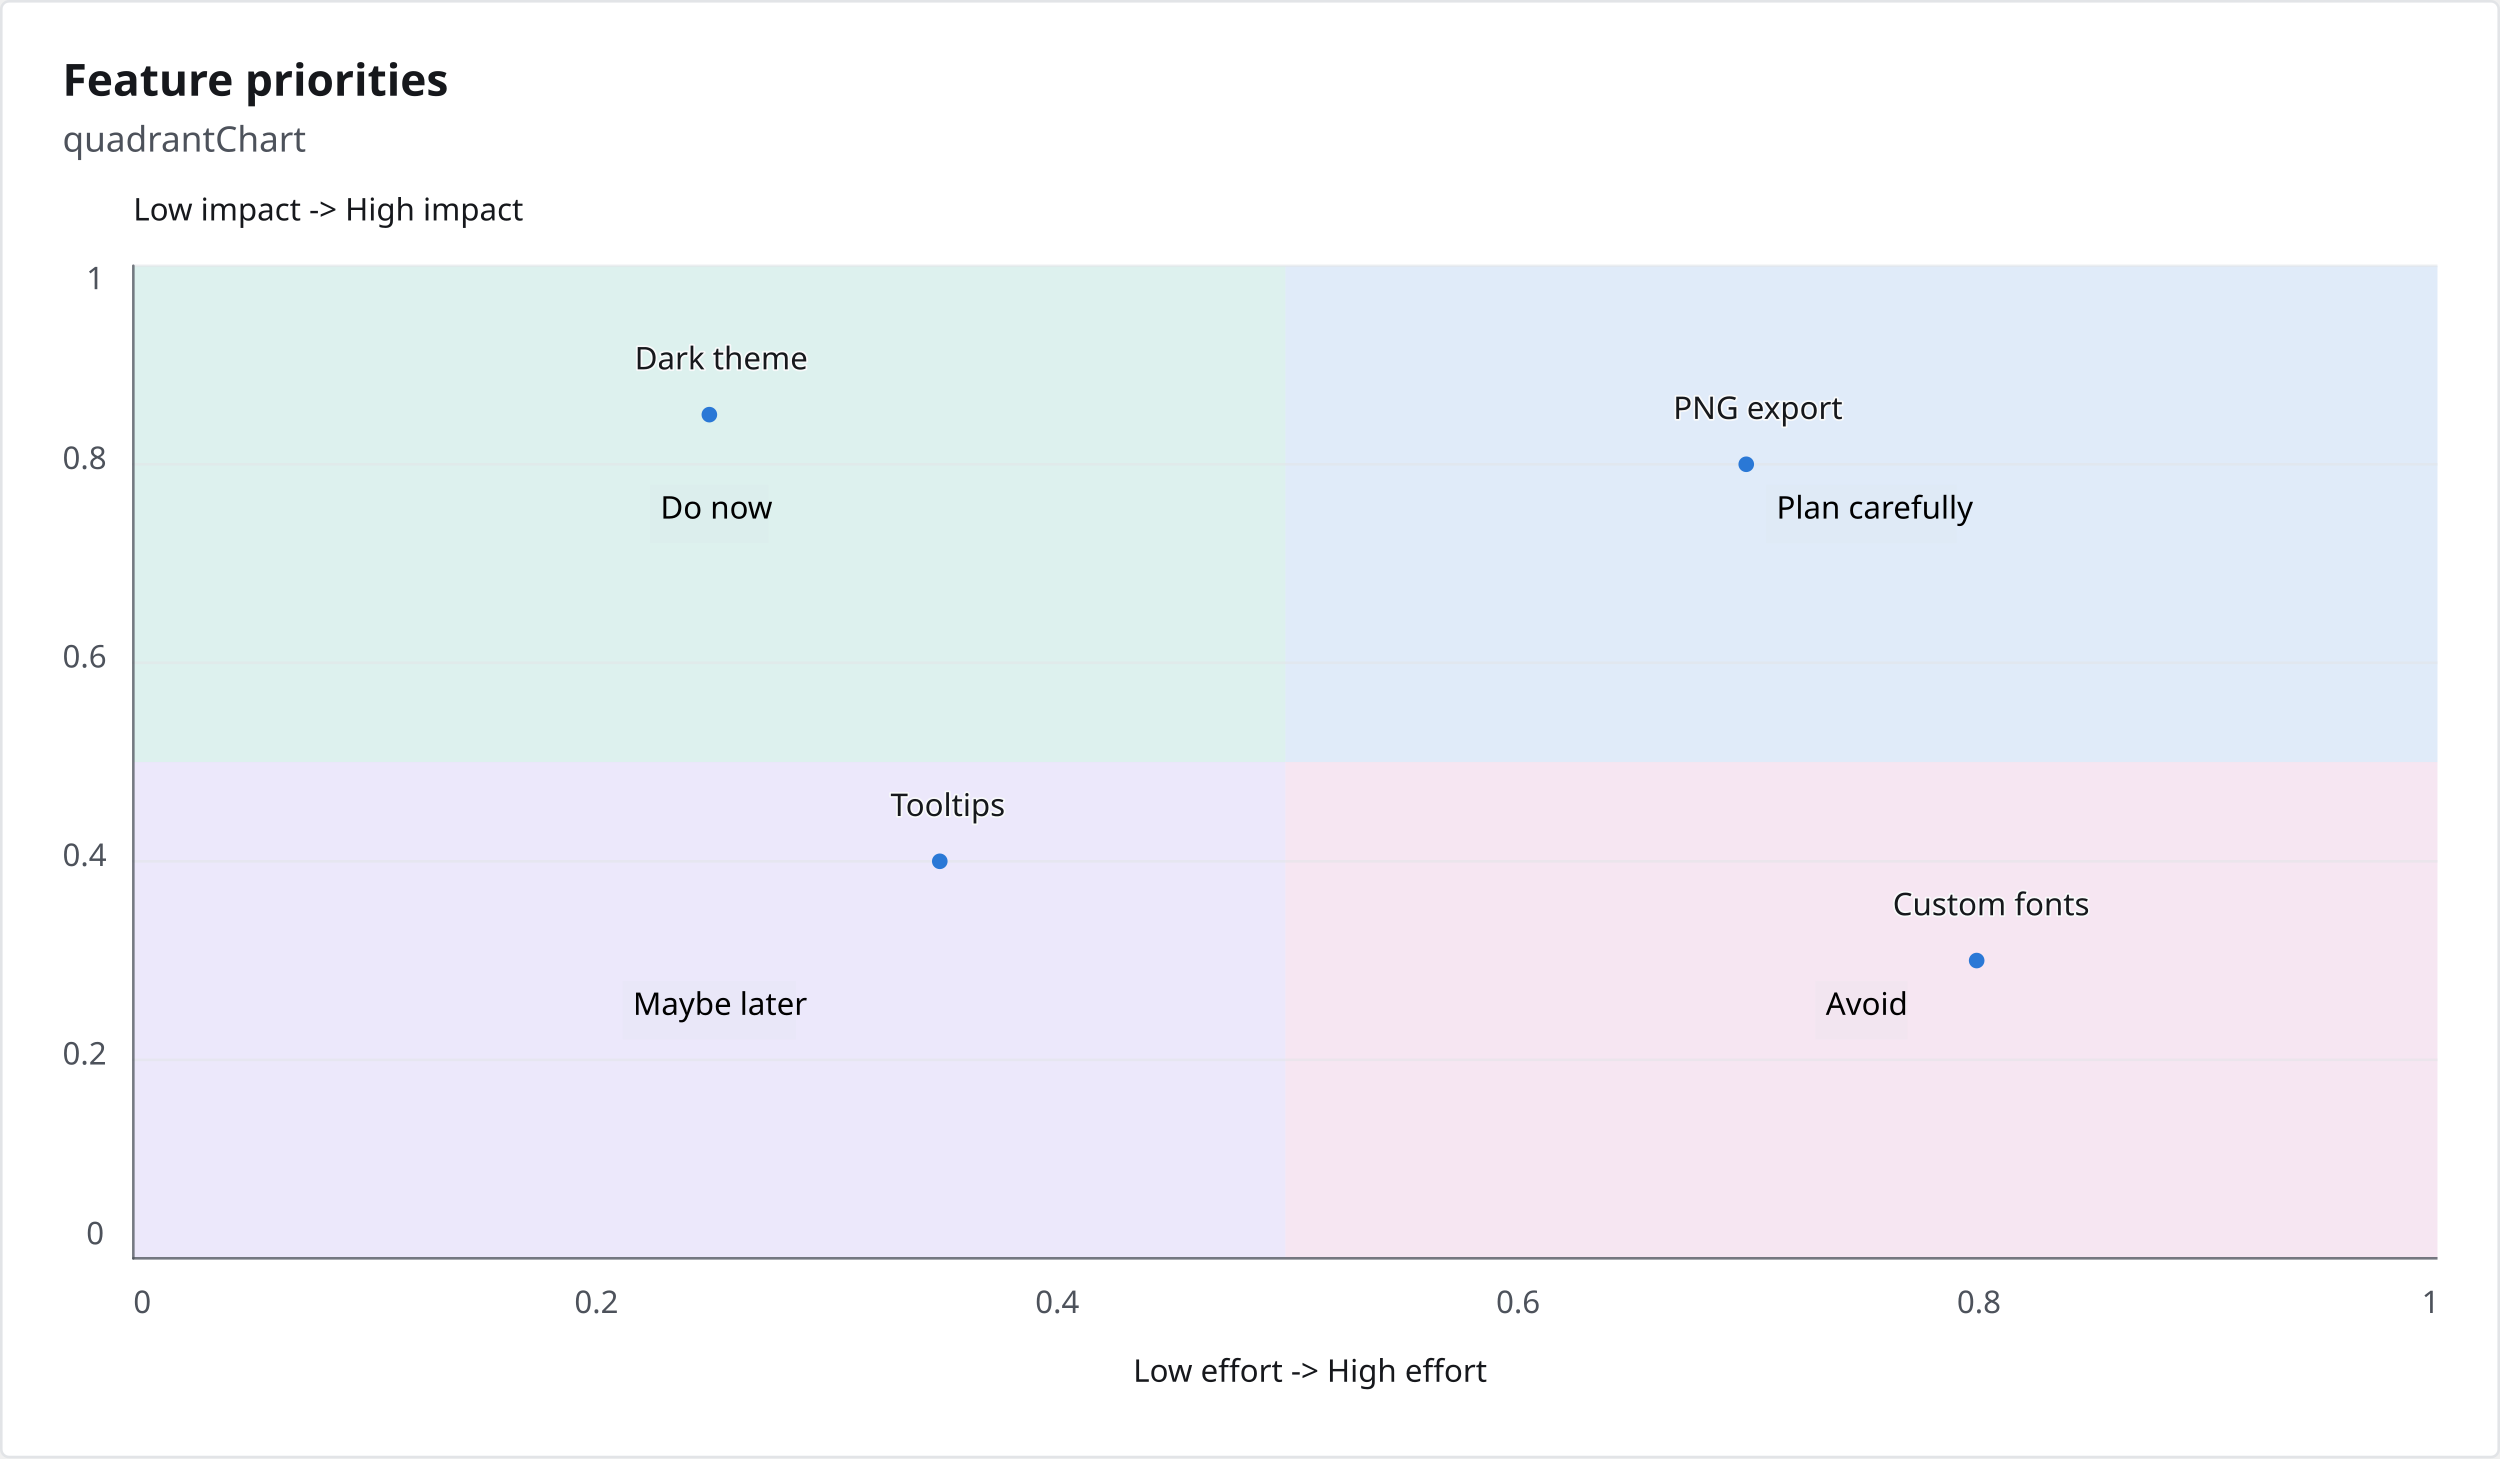
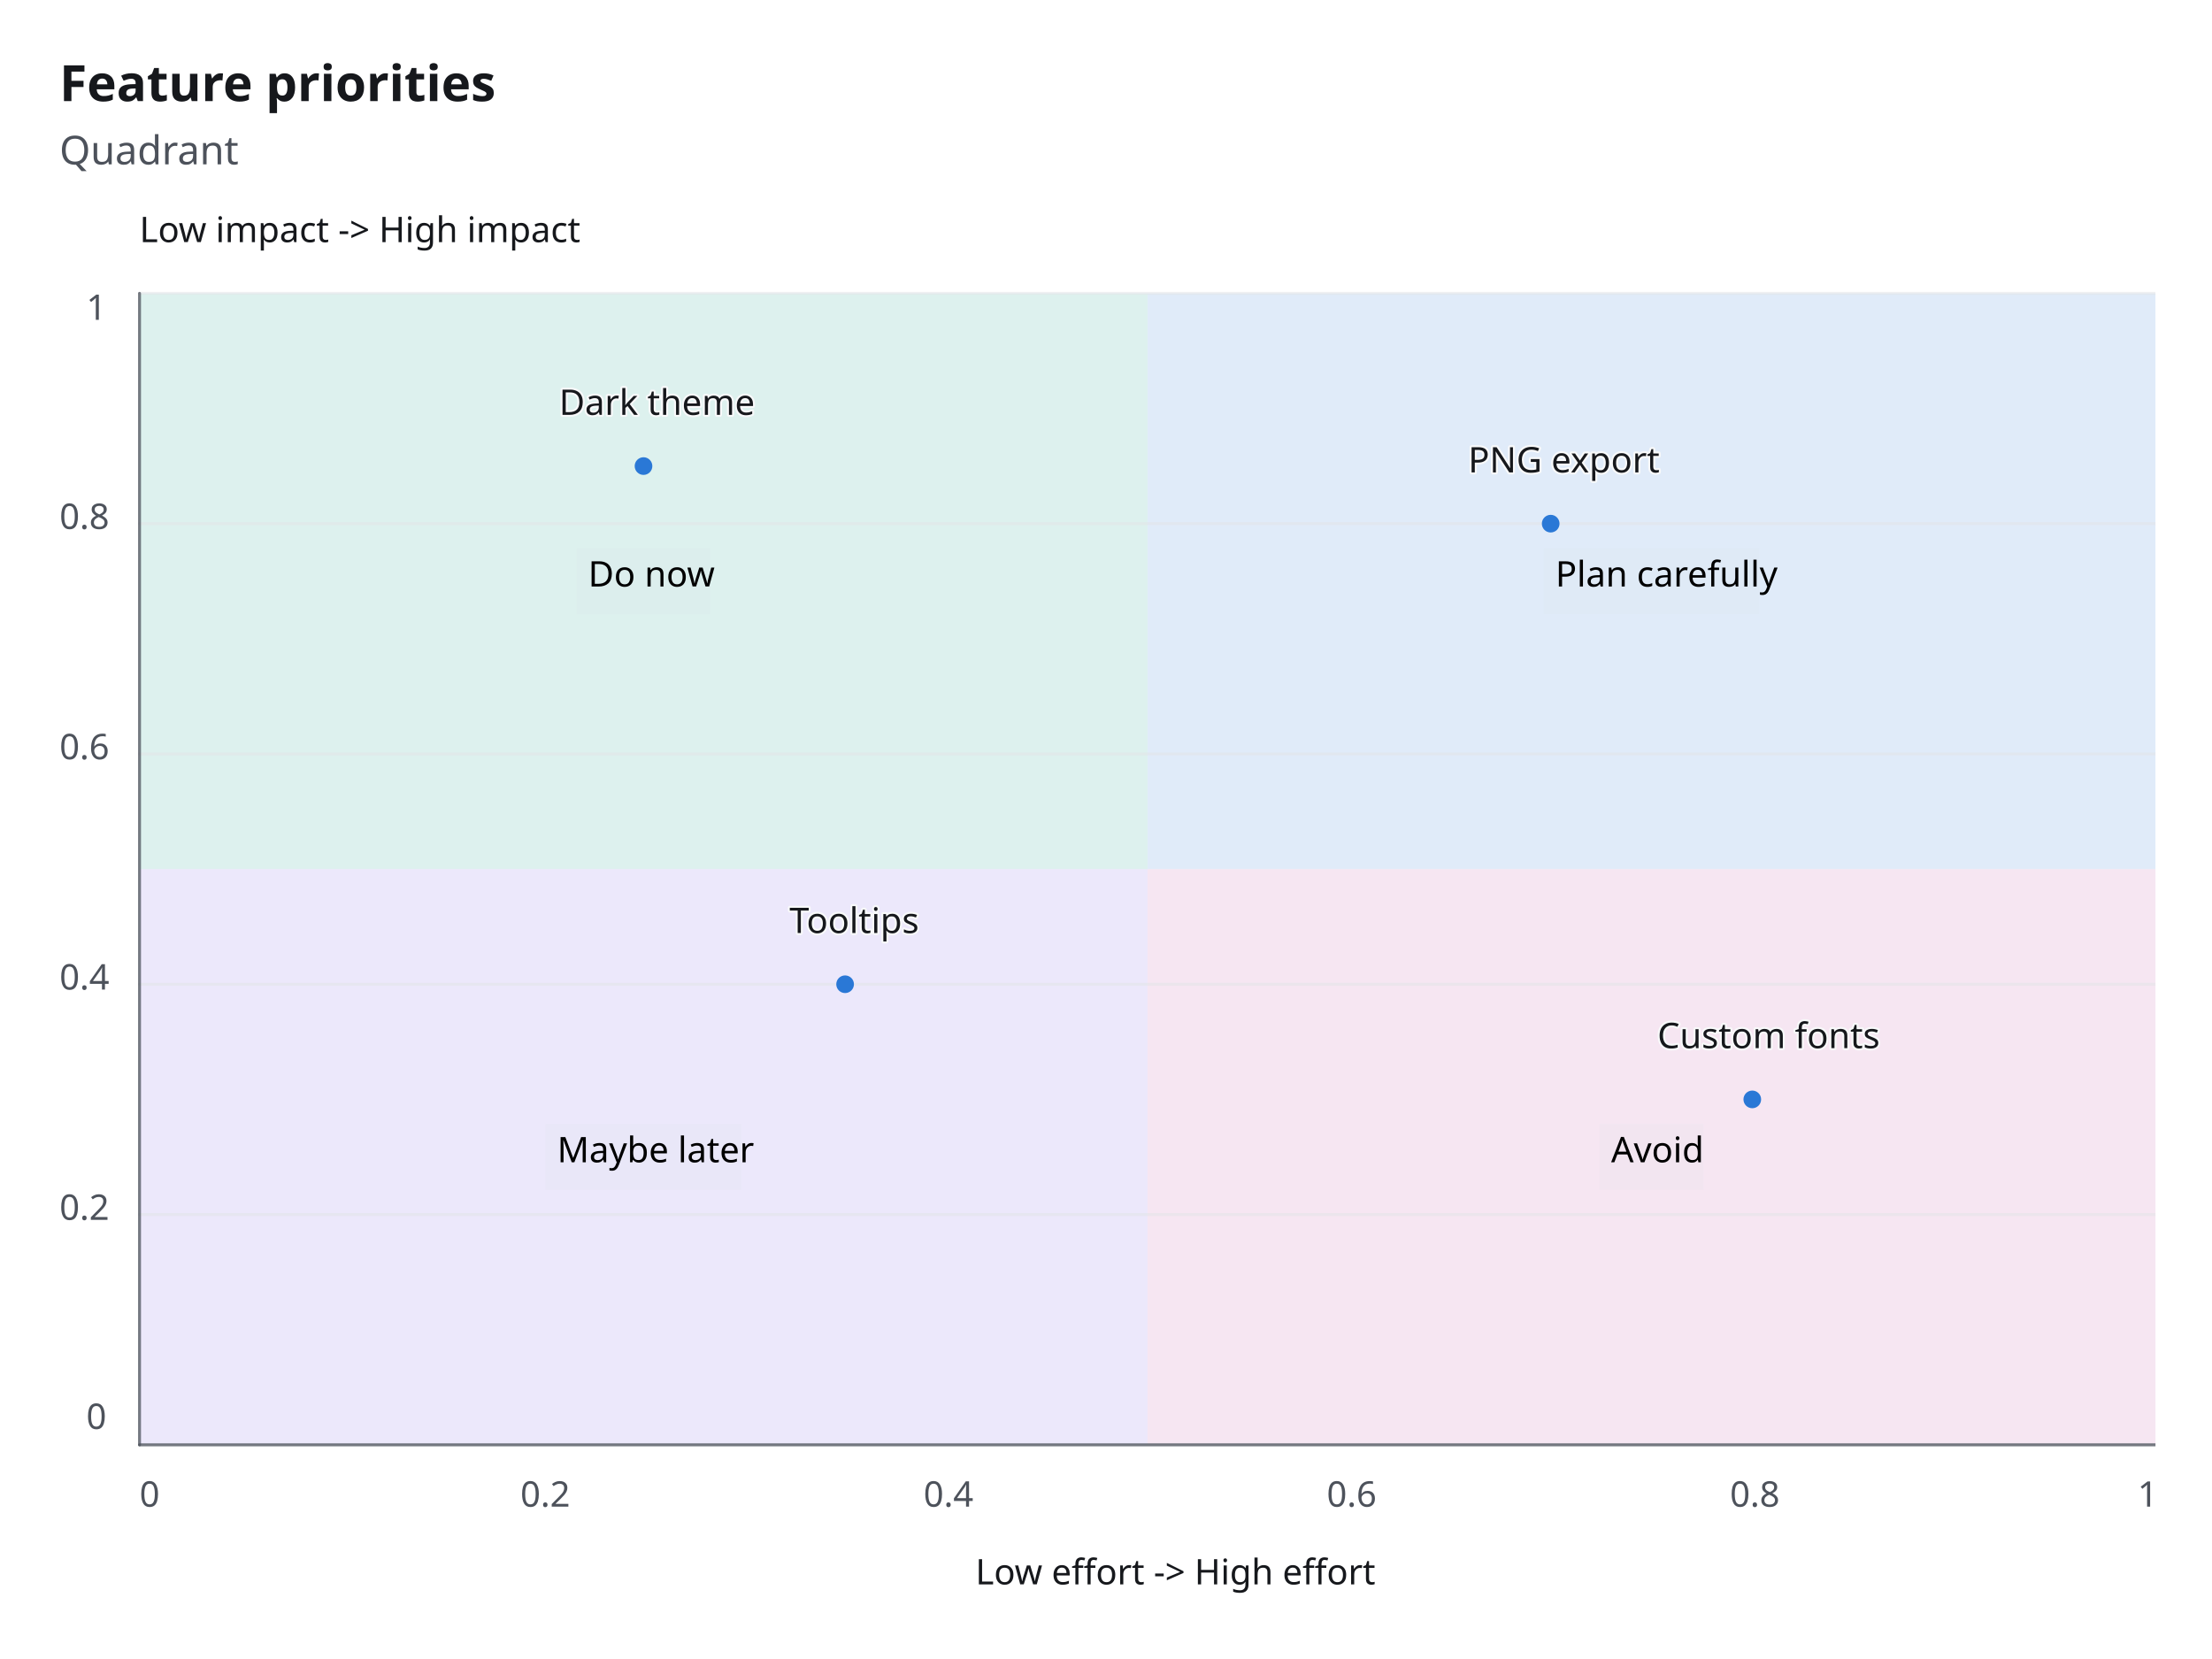
- <svg xmlns="http://www.w3.org/2000/svg" width="960" height="560" viewBox="0 0 960 560" stroke-linecap="round" stroke-linejoin="round" role="img" aria-label="Feature priorities" aria-labelledby="cfx-mm-quadrant-l-title" aria-describedby="cfx-mm-quadrant-l-description">
+ <svg xmlns="http://www.w3.org/2000/svg" width="751" height="563" viewBox="4 2.4 751 563.3" stroke-linecap="round" stroke-linejoin="round" role="img" aria-label="Feature priorities" aria-labelledby="cfx-mm-quadrant-l-title" aria-describedby="cfx-mm-quadrant-l-description">
  <defs>
    <clipPath id="cfx-mm-quadrant-l-clip-1" clipPathUnits="userSpaceOnUse">
-       <rect x="24" y="24" width="912" height="512" />
+       <rect x="24" y="24" width="712" height="522" />
    </clipPath>
    <clipPath id="cfx-mm-quadrant-l-clip-17" clipPathUnits="userSpaceOnUse">
-       <rect x="24" y="75.65" width="912" height="460.35" />
+       <rect x="24" y="75.65" width="712" height="470.35" />
    </clipPath>
    <clipPath id="cfx-mm-quadrant-l-clip-41" clipPathUnits="userSpaceOnUse">
-       <rect x="51.193" y="102.05" width="884.807" height="381.15" />
+       <rect x="51.193" y="102.05" width="684.807" height="391.15" />
    </clipPath>
  </defs>
-   <rect x="0.5" y="0.5" width="959" height="559" rx="3" data-cfx-role="frame-card" fill="#FFFFFF" stroke="#E2E4E7" stroke-width="1" />
+   <rect x="0.5" y="0.5" width="759" height="569" rx="3" data-cfx-role="frame-card" fill="#FFFFFF" stroke="#E2E4E7" stroke-width="1" />
  <g clip-path="url(#cfx-mm-quadrant-l-clip-1)">
    <g data-cfx-role="frame-heading">
      <text x="24" y="36.75" font-family="Calibri, Carlito, Segoe UI, system-ui, sans-serif" font-size="17" font-weight="700" font-style="normal" fill="#16181C" xml:space="preserve" style="white-space:pre;font-language-override:normal;font-palette:normal">Feature priorities</text>
    </g>
    <g data-cfx-role="frame-heading">
-       <text x="24" y="58.225" font-family="Calibri, Carlito, Segoe UI, system-ui, sans-serif" font-size="13.5" font-weight="400" font-style="normal" fill="#4D525B" xml:space="preserve" style="white-space:pre;font-language-override:normal;font-palette:normal">quadrantChart</text>
+       <text x="24" y="58.225" font-family="Calibri, Carlito, Segoe UI, system-ui, sans-serif" font-size="13.5" font-weight="400" font-style="normal" fill="#4D525B" xml:space="preserve" style="white-space:pre;font-language-override:normal;font-palette:normal">Quadrant</text>
    </g>
  </g>
  <g id="cfx-mm-quadrant-l-node-5" data-cfx-source-id="plot-region-0" data-cfx-role="plot-region" aria-label="Plan carefully" data-cfx-label="Plan carefully" data-cfx-passive="true" data-cfx-show-label="true" data-cfx-x-maximum="1" data-cfx-x-minimum="0.5" data-cfx-y-axis="primary" data-cfx-y-maximum="1" data-cfx-y-minimum="0.5">
-     <rect x="493.597" y="102.05" width="442.403" height="190.575" rx="0" data-cfx-role="plot-region-fill" fill="rgba(42,120,214,0.141)" stroke="none" stroke-width="1" />
+     <rect x="393.597" y="102.05" width="342.403" height="195.575" rx="0" data-cfx-role="plot-region-fill" fill="rgba(42,120,214,0.141)" stroke="none" stroke-width="1" />
  </g>
  <g id="cfx-mm-quadrant-l-node-8" data-cfx-source-id="plot-region-1" data-cfx-role="plot-region" aria-label="Do now" data-cfx-label="Do now" data-cfx-passive="true" data-cfx-show-label="true" data-cfx-x-maximum="0.5" data-cfx-x-minimum="0" data-cfx-y-axis="primary" data-cfx-y-maximum="1" data-cfx-y-minimum="0.5">
-     <rect x="51.193" y="102.05" width="442.403" height="190.575" rx="0" data-cfx-role="plot-region-fill" fill="rgba(15,159,140,0.141)" stroke="none" stroke-width="1" />
+     <rect x="51.193" y="102.05" width="342.403" height="195.575" rx="0" data-cfx-role="plot-region-fill" fill="rgba(15,159,140,0.141)" stroke="none" stroke-width="1" />
  </g>
  <g id="cfx-mm-quadrant-l-node-11" data-cfx-source-id="plot-region-2" data-cfx-role="plot-region" aria-label="Maybe later" data-cfx-label="Maybe later" data-cfx-passive="true" data-cfx-show-label="true" data-cfx-x-maximum="0.5" data-cfx-x-minimum="0" data-cfx-y-axis="primary" data-cfx-y-maximum="0.5" data-cfx-y-minimum="0">
-     <rect x="51.193" y="292.625" width="442.403" height="190.575" rx="0" data-cfx-role="plot-region-fill" fill="rgba(123,97,232,0.141)" stroke="none" stroke-width="1" />
+     <rect x="51.193" y="297.625" width="342.403" height="195.575" rx="0" data-cfx-role="plot-region-fill" fill="rgba(123,97,232,0.141)" stroke="none" stroke-width="1" />
  </g>
  <g id="cfx-mm-quadrant-l-node-14" data-cfx-source-id="plot-region-3" data-cfx-role="plot-region" aria-label="Avoid" data-cfx-label="Avoid" data-cfx-passive="true" data-cfx-show-label="true" data-cfx-x-maximum="1" data-cfx-x-minimum="0.5" data-cfx-y-axis="primary" data-cfx-y-maximum="0.5" data-cfx-y-minimum="0">
-     <rect x="493.597" y="292.625" width="442.403" height="190.575" rx="0" data-cfx-role="plot-region-fill" fill="rgba(194,79,168,0.141)" stroke="none" stroke-width="1" />
+     <rect x="393.597" y="297.625" width="342.403" height="195.575" rx="0" data-cfx-role="plot-region-fill" fill="rgba(194,79,168,0.141)" stroke="none" stroke-width="1" />
  </g>
  <g clip-path="url(#cfx-mm-quadrant-l-clip-17)">
-     <line x1="51.193" y1="483.2" x2="936" y2="483.2" data-cfx-role="grid-y" fill="none" stroke="rgba(226,228,231,0.549)" stroke-width="1" />
-     <line x1="51.193" y1="406.97" x2="936" y2="406.97" data-cfx-role="grid-y" fill="none" stroke="rgba(226,228,231,0.549)" stroke-width="1" />
-     <line x1="51.193" y1="330.74" x2="936" y2="330.74" data-cfx-role="grid-y" fill="none" stroke="rgba(226,228,231,0.549)" stroke-width="1" />
-     <line x1="51.193" y1="254.51" x2="936" y2="254.51" data-cfx-role="grid-y" fill="none" stroke="rgba(226,228,231,0.549)" stroke-width="1" />
-     <line x1="51.193" y1="178.28" x2="936" y2="178.28" data-cfx-role="grid-y" fill="none" stroke="rgba(226,228,231,0.549)" stroke-width="1" />
-     <line x1="51.193" y1="102.05" x2="936" y2="102.05" data-cfx-role="grid-y" fill="none" stroke="rgba(226,228,231,0.549)" stroke-width="1" />
-     <line x1="51.193" y1="483.2" x2="936" y2="483.2" data-cfx-role="axis-x" fill="none" stroke="rgba(77,82,91,0.749)" stroke-width="1" />
+     <line x1="51.193" y1="493.2" x2="736" y2="493.2" data-cfx-role="grid-y" fill="none" stroke="rgba(226,228,231,0.549)" stroke-width="1" />
+     <line x1="51.193" y1="414.97" x2="736" y2="414.97" data-cfx-role="grid-y" fill="none" stroke="rgba(226,228,231,0.549)" stroke-width="1" />
+     <line x1="51.193" y1="336.74" x2="736" y2="336.74" data-cfx-role="grid-y" fill="none" stroke="rgba(226,228,231,0.549)" stroke-width="1" />
+     <line x1="51.193" y1="258.51" x2="736" y2="258.51" data-cfx-role="grid-y" fill="none" stroke="rgba(226,228,231,0.549)" stroke-width="1" />
+     <line x1="51.193" y1="180.28" x2="736" y2="180.28" data-cfx-role="grid-y" fill="none" stroke="rgba(226,228,231,0.549)" stroke-width="1" />
+     <line x1="51.193" y1="102.05" x2="736" y2="102.05" data-cfx-role="grid-y" fill="none" stroke="rgba(226,228,231,0.549)" stroke-width="1" />
+     <line x1="51.193" y1="493.2" x2="736" y2="493.2" data-cfx-role="axis-x" fill="none" stroke="rgba(77,82,91,0.749)" stroke-width="1" />
    <g data-cfx-role="axis-x-label">
-       <text x="51.193" y="504.199" font-family="Calibri, Carlito, Segoe UI, system-ui, sans-serif" font-size="11.999" font-weight="400" font-style="normal" fill="#4D525B" xml:space="preserve" style="white-space:pre;font-language-override:normal;font-palette:normal">0</text>
+       <text x="51.193" y="514.199" font-family="Calibri, Carlito, Segoe UI, system-ui, sans-serif" font-size="11.999" font-weight="400" font-style="normal" fill="#4D525B" xml:space="preserve" style="white-space:pre;font-language-override:normal;font-palette:normal">0</text>
    </g>
    <g data-cfx-role="axis-x-label">
-       <text x="220.559" y="504.199" font-family="Calibri, Carlito, Segoe UI, system-ui, sans-serif" font-size="11.999" font-weight="400" font-style="normal" fill="#4D525B" xml:space="preserve" style="white-space:pre;font-language-override:normal;font-palette:normal">0.2</text>
+       <text x="180.559" y="514.199" font-family="Calibri, Carlito, Segoe UI, system-ui, sans-serif" font-size="11.999" font-weight="400" font-style="normal" fill="#4D525B" xml:space="preserve" style="white-space:pre;font-language-override:normal;font-palette:normal">0.2</text>
    </g>
    <g data-cfx-role="axis-x-label">
-       <text x="397.52" y="504.199" font-family="Calibri, Carlito, Segoe UI, system-ui, sans-serif" font-size="11.999" font-weight="400" font-style="normal" fill="#4D525B" xml:space="preserve" style="white-space:pre;font-language-override:normal;font-palette:normal">0.4</text>
+       <text x="317.52" y="514.199" font-family="Calibri, Carlito, Segoe UI, system-ui, sans-serif" font-size="11.999" font-weight="400" font-style="normal" fill="#4D525B" xml:space="preserve" style="white-space:pre;font-language-override:normal;font-palette:normal">0.4</text>
    </g>
    <g data-cfx-role="axis-x-label">
-       <text x="574.481" y="504.199" font-family="Calibri, Carlito, Segoe UI, system-ui, sans-serif" font-size="11.999" font-weight="400" font-style="normal" fill="#4D525B" xml:space="preserve" style="white-space:pre;font-language-override:normal;font-palette:normal">0.6</text>
+       <text x="454.481" y="514.199" font-family="Calibri, Carlito, Segoe UI, system-ui, sans-serif" font-size="11.999" font-weight="400" font-style="normal" fill="#4D525B" xml:space="preserve" style="white-space:pre;font-language-override:normal;font-palette:normal">0.6</text>
    </g>
    <g data-cfx-role="axis-x-label">
-       <text x="751.443" y="504.199" font-family="Calibri, Carlito, Segoe UI, system-ui, sans-serif" font-size="11.999" font-weight="400" font-style="normal" fill="#4D525B" xml:space="preserve" style="white-space:pre;font-language-override:normal;font-palette:normal">0.8</text>
+       <text x="591.443" y="514.199" font-family="Calibri, Carlito, Segoe UI, system-ui, sans-serif" font-size="11.999" font-weight="400" font-style="normal" fill="#4D525B" xml:space="preserve" style="white-space:pre;font-language-override:normal;font-palette:normal">0.8</text>
    </g>
    <g data-cfx-role="axis-x-label">
-       <text x="929.918" y="504.199" font-family="Calibri, Carlito, Segoe UI, system-ui, sans-serif" font-size="11.999" font-weight="400" font-style="normal" fill="#4D525B" xml:space="preserve" style="white-space:pre;font-language-override:normal;font-palette:normal">1</text>
+       <text x="729.918" y="514.199" font-family="Calibri, Carlito, Segoe UI, system-ui, sans-serif" font-size="11.999" font-weight="400" font-style="normal" fill="#4D525B" xml:space="preserve" style="white-space:pre;font-language-override:normal;font-palette:normal">1</text>
    </g>
    <g data-cfx-role="axis-x-title">
-       <text x="435.16" y="530.599" font-family="Calibri, Carlito, Segoe UI, system-ui, sans-serif" font-size="11.999" font-weight="400" font-style="normal" fill="#16181C" xml:space="preserve" style="white-space:pre;font-language-override:normal;font-palette:normal">Low effort -&gt; High effort</text>
+       <text x="335.16" y="540.599" font-family="Calibri, Carlito, Segoe UI, system-ui, sans-serif" font-size="11.999" font-weight="400" font-style="normal" fill="#16181C" xml:space="preserve" style="white-space:pre;font-language-override:normal;font-palette:normal">Low effort -&gt; High effort</text>
    </g>
-     <line x1="51.193" y1="102.05" x2="51.193" y2="483.2" data-cfx-role="axis-y" fill="none" stroke="rgba(77,82,91,0.749)" stroke-width="1" />
+     <line x1="51.193" y1="102.05" x2="51.193" y2="493.2" data-cfx-role="axis-y" fill="none" stroke="rgba(77,82,91,0.749)" stroke-width="1" />
    <g data-cfx-role="axis-y-label">
-       <text x="33.111" y="477.8" font-family="Calibri, Carlito, Segoe UI, system-ui, sans-serif" font-size="12" font-weight="400" font-style="normal" fill="#4D525B" xml:space="preserve" style="white-space:pre;font-language-override:normal;font-palette:normal">0</text>
+       <text x="33.111" y="487.8" font-family="Calibri, Carlito, Segoe UI, system-ui, sans-serif" font-size="12" font-weight="400" font-style="normal" fill="#4D525B" xml:space="preserve" style="white-space:pre;font-language-override:normal;font-palette:normal">0</text>
    </g>
    <g data-cfx-role="axis-y-label">
-       <text x="24" y="408.77" font-family="Calibri, Carlito, Segoe UI, system-ui, sans-serif" font-size="12" font-weight="400" font-style="normal" fill="#4D525B" xml:space="preserve" style="white-space:pre;font-language-override:normal;font-palette:normal">0.2</text>
+       <text x="24" y="416.77" font-family="Calibri, Carlito, Segoe UI, system-ui, sans-serif" font-size="12" font-weight="400" font-style="normal" fill="#4D525B" xml:space="preserve" style="white-space:pre;font-language-override:normal;font-palette:normal">0.2</text>
    </g>
    <g data-cfx-role="axis-y-label">
-       <text x="24" y="332.54" font-family="Calibri, Carlito, Segoe UI, system-ui, sans-serif" font-size="12" font-weight="400" font-style="normal" fill="#4D525B" xml:space="preserve" style="white-space:pre;font-language-override:normal;font-palette:normal">0.4</text>
+       <text x="24" y="338.54" font-family="Calibri, Carlito, Segoe UI, system-ui, sans-serif" font-size="12" font-weight="400" font-style="normal" fill="#4D525B" xml:space="preserve" style="white-space:pre;font-language-override:normal;font-palette:normal">0.4</text>
    </g>
    <g data-cfx-role="axis-y-label">
-       <text x="24" y="256.31" font-family="Calibri, Carlito, Segoe UI, system-ui, sans-serif" font-size="12" font-weight="400" font-style="normal" fill="#4D525B" xml:space="preserve" style="white-space:pre;font-language-override:normal;font-palette:normal">0.6</text>
+       <text x="24" y="260.31" font-family="Calibri, Carlito, Segoe UI, system-ui, sans-serif" font-size="12" font-weight="400" font-style="normal" fill="#4D525B" xml:space="preserve" style="white-space:pre;font-language-override:normal;font-palette:normal">0.6</text>
    </g>
    <g data-cfx-role="axis-y-label">
-       <text x="24" y="180.08" font-family="Calibri, Carlito, Segoe UI, system-ui, sans-serif" font-size="12" font-weight="400" font-style="normal" fill="#4D525B" xml:space="preserve" style="white-space:pre;font-language-override:normal;font-palette:normal">0.8</text>
+       <text x="24" y="182.08" font-family="Calibri, Carlito, Segoe UI, system-ui, sans-serif" font-size="12" font-weight="400" font-style="normal" fill="#4D525B" xml:space="preserve" style="white-space:pre;font-language-override:normal;font-palette:normal">0.8</text>
    </g>
    <g data-cfx-role="axis-y-label">
      <text x="33.111" y="111.05" font-family="Calibri, Carlito, Segoe UI, system-ui, sans-serif" font-size="12" font-weight="400" font-style="normal" fill="#4D525B" xml:space="preserve" style="white-space:pre;font-language-override:normal;font-palette:normal">1</text>
    </g>
    <g data-cfx-role="axis-y-title">
      <text x="51.193" y="84.65" font-family="Calibri, Carlito, Segoe UI, system-ui, sans-serif" font-size="12" font-weight="400" font-style="normal" fill="#16181C" xml:space="preserve" style="white-space:pre;font-language-override:normal;font-palette:normal">Low impact -&gt; High impact</text>
    </g>
  </g>
  <g clip-path="url(#cfx-mm-quadrant-l-clip-41)" />
  <g id="cfx-mm-quadrant-l-node-43" data-cfx-source-id="series-0" data-cfx-role="series" aria-label="Quadrant point" data-cfx-coordinate-system="cartesian" data-cfx-decimation="" data-cfx-kind="Scatter" data-cfx-pin-state-colors="false" data-cfx-rendered-points="4" data-cfx-semantic-role="mermaid-quadrant-point" data-cfx-series="0" data-cfx-series-key="Quadrant point" data-cfx-series-name="Quadrant point" data-cfx-source-points="4" data-cfx-state="none">
    <g id="cfx-mm-quadrant-l-node-44" data-cfx-source-id="series-0-point-0" data-cfx-role="point" aria-label="Quadrant point: Dark theme (0.25, 0.85)" data-cfx-axis="primary" data-cfx-fill-pattern="None" data-cfx-label="Dark theme" data-cfx-point="0" data-cfx-semantic-role="mermaid-quadrant-point" data-cfx-series="0" data-cfx-source-point="0" data-cfx-state="none" data-cfx-x="0.25" data-cfx-y="0.84999999999999998">
-       <ellipse cx="272.395" cy="159.223" rx="3" ry="3" data-cfx-role="mermaid-quadrant-point" fill="#2A78D6" stroke="none" stroke-width="0" />
+       <ellipse cx="222.395" cy="160.723" rx="3" ry="3" data-cfx-role="mermaid-quadrant-point" fill="#2A78D6" stroke="none" stroke-width="0" />
    </g>
    <g id="cfx-mm-quadrant-l-node-47" data-cfx-source-id="series-0-point-1" data-cfx-role="point" aria-label="Quadrant point: PNG export (0.7, 0.8)" data-cfx-axis="primary" data-cfx-fill-pattern="None" data-cfx-label="PNG export" data-cfx-point="1" data-cfx-semantic-role="mermaid-quadrant-point" data-cfx-series="0" data-cfx-source-point="1" data-cfx-state="none" data-cfx-x="0.69999999999999996" data-cfx-y="0.80000000000000004">
-       <ellipse cx="670.558" cy="178.28" rx="3" ry="3" data-cfx-role="mermaid-quadrant-point" fill="#2A78D6" stroke="none" stroke-width="0" />
+       <ellipse cx="530.558" cy="180.28" rx="3" ry="3" data-cfx-role="mermaid-quadrant-point" fill="#2A78D6" stroke="none" stroke-width="0" />
    </g>
    <g id="cfx-mm-quadrant-l-node-50" data-cfx-source-id="series-0-point-2" data-cfx-role="point" aria-label="Quadrant point: Tooltips (0.35, 0.4)" data-cfx-axis="primary" data-cfx-fill-pattern="None" data-cfx-label="Tooltips" data-cfx-point="2" data-cfx-semantic-role="mermaid-quadrant-point" data-cfx-series="0" data-cfx-source-point="2" data-cfx-state="none" data-cfx-x="0.34999999999999998" data-cfx-y="0.40000000000000002">
-       <ellipse cx="360.876" cy="330.74" rx="3" ry="3" data-cfx-role="mermaid-quadrant-point" fill="#2A78D6" stroke="none" stroke-width="0" />
+       <ellipse cx="290.876" cy="336.74" rx="3" ry="3" data-cfx-role="mermaid-quadrant-point" fill="#2A78D6" stroke="none" stroke-width="0" />
    </g>
    <g id="cfx-mm-quadrant-l-node-53" data-cfx-source-id="series-0-point-3" data-cfx-role="point" aria-label="Quadrant point: Custom fonts (0.8, 0.3)" data-cfx-axis="primary" data-cfx-fill-pattern="None" data-cfx-label="Custom fonts" data-cfx-point="3" data-cfx-semantic-role="mermaid-quadrant-point" data-cfx-series="0" data-cfx-source-point="3" data-cfx-state="none" data-cfx-x="0.80000000000000004" data-cfx-y="0.29999999999999999">
-       <ellipse cx="759.039" cy="368.855" rx="3" ry="3" data-cfx-role="mermaid-quadrant-point" fill="#2A78D6" stroke="none" stroke-width="0" />
+       <ellipse cx="599.039" cy="375.855" rx="3" ry="3" data-cfx-role="mermaid-quadrant-point" fill="#2A78D6" stroke="none" stroke-width="0" />
    </g>
  </g>
  <g clip-path="url(#cfx-mm-quadrant-l-clip-41)" />
  <g id="cfx-mm-quadrant-l-node-59" data-cfx-source-id="plot-region-0-caption" data-cfx-role="plot-region-caption" aria-label="Plan carefully" data-cfx-label="Plan carefully" data-cfx-passive="true" data-cfx-show-label="true" data-cfx-x-maximum="1" data-cfx-x-minimum="0.5" data-cfx-y-axis="primary" data-cfx-y-maximum="1" data-cfx-y-minimum="0.5">
-     <rect x="678.179" y="186.138" width="73.238" height="22.4" rx="0" data-cfx-role="plot-region-label-backplate" fill="#DFEAF6" stroke="none" stroke-width="1" />
+     <rect x="528.179" y="188.638" width="73.238" height="22.4" rx="0" data-cfx-role="plot-region-label-backplate" fill="#DFEAF6" stroke="none" stroke-width="1" />
    <g data-cfx-role="plot-region-label">
-       <text x="682.179" y="199.138" font-family="Calibri, Carlito, Segoe UI, system-ui, sans-serif" font-size="12" font-weight="400" font-style="normal" fill="#000000" xml:space="preserve" style="white-space:pre;font-language-override:normal;font-palette:normal">Plan carefully</text>
+       <text x="532.179" y="201.638" font-family="Calibri, Carlito, Segoe UI, system-ui, sans-serif" font-size="12" font-weight="400" font-style="normal" fill="#000000" xml:space="preserve" style="white-space:pre;font-language-override:normal;font-palette:normal">Plan carefully</text>
    </g>
  </g>
  <g id="cfx-mm-quadrant-l-node-63" data-cfx-source-id="plot-region-1-caption" data-cfx-role="plot-region-caption" aria-label="Do now" data-cfx-label="Do now" data-cfx-passive="true" data-cfx-show-label="true" data-cfx-x-maximum="0.5" data-cfx-x-minimum="0" data-cfx-y-axis="primary" data-cfx-y-maximum="1" data-cfx-y-minimum="0.5">
-     <rect x="249.601" y="186.138" width="45.588" height="22.4" rx="0" data-cfx-role="plot-region-label-backplate" fill="#DCEEED" stroke="none" stroke-width="1" />
+     <rect x="199.601" y="188.638" width="45.588" height="22.4" rx="0" data-cfx-role="plot-region-label-backplate" fill="#DCEEED" stroke="none" stroke-width="1" />
    <g data-cfx-role="plot-region-label">
-       <text x="253.601" y="199.138" font-family="Calibri, Carlito, Segoe UI, system-ui, sans-serif" font-size="12" font-weight="400" font-style="normal" fill="#000000" xml:space="preserve" style="white-space:pre;font-language-override:normal;font-palette:normal">Do now</text>
+       <text x="203.601" y="201.638" font-family="Calibri, Carlito, Segoe UI, system-ui, sans-serif" font-size="12" font-weight="400" font-style="normal" fill="#000000" xml:space="preserve" style="white-space:pre;font-language-override:normal;font-palette:normal">Do now</text>
    </g>
  </g>
  <g id="cfx-mm-quadrant-l-node-67" data-cfx-source-id="plot-region-2-caption" data-cfx-role="plot-region-caption" aria-label="Maybe later" data-cfx-label="Maybe later" data-cfx-passive="true" data-cfx-show-label="true" data-cfx-x-maximum="0.5" data-cfx-x-minimum="0" data-cfx-y-axis="primary" data-cfx-y-maximum="0.5" data-cfx-y-minimum="0">
-     <rect x="239.075" y="376.713" width="66.641" height="22.4" rx="0" data-cfx-role="plot-region-label-backplate" fill="#E9E7F8" stroke="none" stroke-width="1" />
+     <rect x="189.075" y="384.213" width="66.641" height="22.4" rx="0" data-cfx-role="plot-region-label-backplate" fill="#E9E7F8" stroke="none" stroke-width="1" />
    <g data-cfx-role="plot-region-label">
-       <text x="243.075" y="389.713" font-family="Calibri, Carlito, Segoe UI, system-ui, sans-serif" font-size="12" font-weight="400" font-style="normal" fill="#000000" xml:space="preserve" style="white-space:pre;font-language-override:normal;font-palette:normal">Maybe later</text>
+       <text x="193.075" y="397.213" font-family="Calibri, Carlito, Segoe UI, system-ui, sans-serif" font-size="12" font-weight="400" font-style="normal" fill="#000000" xml:space="preserve" style="white-space:pre;font-language-override:normal;font-palette:normal">Maybe later</text>
    </g>
  </g>
  <g id="cfx-mm-quadrant-l-node-71" data-cfx-source-id="plot-region-3-caption" data-cfx-role="plot-region-caption" aria-label="Avoid" data-cfx-label="Avoid" data-cfx-passive="true" data-cfx-show-label="true" data-cfx-x-maximum="1" data-cfx-x-minimum="0.5" data-cfx-y-axis="primary" data-cfx-y-maximum="0.5" data-cfx-y-minimum="0">
-     <rect x="697.09" y="376.713" width="35.416" height="22.4" rx="0" data-cfx-role="plot-region-label-backplate" fill="#F2E5F0" stroke="none" stroke-width="1" />
+     <rect x="547.09" y="384.213" width="35.416" height="22.4" rx="0" data-cfx-role="plot-region-label-backplate" fill="#F2E5F0" stroke="none" stroke-width="1" />
    <g data-cfx-role="plot-region-label">
-       <text x="701.09" y="389.713" font-family="Calibri, Carlito, Segoe UI, system-ui, sans-serif" font-size="12" font-weight="400" font-style="normal" fill="#000000" xml:space="preserve" style="white-space:pre;font-language-override:normal;font-palette:normal">Avoid</text>
+       <text x="551.09" y="397.213" font-family="Calibri, Carlito, Segoe UI, system-ui, sans-serif" font-size="12" font-weight="400" font-style="normal" fill="#000000" xml:space="preserve" style="white-space:pre;font-language-override:normal;font-palette:normal">Avoid</text>
    </g>
  </g>
  <g id="cfx-mm-quadrant-l-node-75" data-cfx-source-id="series-0-point-0-label-source" data-cfx-role="data-label-source" data-cfx-full-label="Dark theme" data-cfx-label-decoration="true" data-cfx-label-for="series-0-point-0">
    <g id="cfx-mm-quadrant-l-node-76" data-cfx-source-id="series-0-point-0-label" data-cfx-role="data-label">
-       <text x="243.728" y="141.823" font-family="Calibri, Carlito, Segoe UI, system-ui, sans-serif" font-size="12" font-weight="400" font-style="normal" fill="#16181C" xml:space="preserve" stroke="#F8F9FA" stroke-width="1.35" stroke-linejoin="round" paint-order="stroke" style="white-space:pre;font-language-override:normal;font-palette:normal">Dark theme</text>
+       <text x="193.728" y="143.323" font-family="Calibri, Carlito, Segoe UI, system-ui, sans-serif" font-size="12" font-weight="400" font-style="normal" fill="#16181C" xml:space="preserve" stroke="#F8F9FA" stroke-width="1.35" stroke-linejoin="round" paint-order="stroke" style="white-space:pre;font-language-override:normal;font-palette:normal">Dark theme</text>
    </g>
  </g>
  <g id="cfx-mm-quadrant-l-node-78" data-cfx-source-id="series-0-point-1-label-source" data-cfx-role="data-label-source" data-cfx-full-label="PNG export" data-cfx-label-decoration="true" data-cfx-label-for="series-0-point-1">
    <g id="cfx-mm-quadrant-l-node-79" data-cfx-source-id="series-0-point-1-label" data-cfx-role="data-label">
-       <text x="642.533" y="160.88" font-family="Calibri, Carlito, Segoe UI, system-ui, sans-serif" font-size="12" font-weight="400" font-style="normal" fill="#16181C" xml:space="preserve" stroke="#F8F9FA" stroke-width="1.35" stroke-linejoin="round" paint-order="stroke" style="white-space:pre;font-language-override:normal;font-palette:normal">PNG export</text>
+       <text x="502.533" y="162.88" font-family="Calibri, Carlito, Segoe UI, system-ui, sans-serif" font-size="12" font-weight="400" font-style="normal" fill="#16181C" xml:space="preserve" stroke="#F8F9FA" stroke-width="1.35" stroke-linejoin="round" paint-order="stroke" style="white-space:pre;font-language-override:normal;font-palette:normal">PNG export</text>
    </g>
  </g>
  <g id="cfx-mm-quadrant-l-node-81" data-cfx-source-id="series-0-point-2-label-source" data-cfx-role="data-label-source" data-cfx-full-label="Tooltips" data-cfx-label-decoration="true" data-cfx-label-for="series-0-point-2">
    <g id="cfx-mm-quadrant-l-node-82" data-cfx-source-id="series-0-point-2-label" data-cfx-role="data-label">
-       <text x="341.967" y="313.34" font-family="Calibri, Carlito, Segoe UI, system-ui, sans-serif" font-size="12" font-weight="400" font-style="normal" fill="#16181C" xml:space="preserve" stroke="#F8F9FA" stroke-width="1.35" stroke-linejoin="round" paint-order="stroke" style="white-space:pre;font-language-override:normal;font-palette:normal">Tooltips</text>
+       <text x="271.967" y="319.34" font-family="Calibri, Carlito, Segoe UI, system-ui, sans-serif" font-size="12" font-weight="400" font-style="normal" fill="#16181C" xml:space="preserve" stroke="#F8F9FA" stroke-width="1.35" stroke-linejoin="round" paint-order="stroke" style="white-space:pre;font-language-override:normal;font-palette:normal">Tooltips</text>
    </g>
  </g>
  <g id="cfx-mm-quadrant-l-node-84" data-cfx-source-id="series-0-point-3-label-source" data-cfx-role="data-label-source" data-cfx-full-label="Custom fonts" data-cfx-label-decoration="true" data-cfx-label-for="series-0-point-3">
    <g id="cfx-mm-quadrant-l-node-85" data-cfx-source-id="series-0-point-3-label" data-cfx-role="data-label">
-       <text x="726.821" y="351.455" font-family="Calibri, Carlito, Segoe UI, system-ui, sans-serif" font-size="12" font-weight="400" font-style="normal" fill="#16181C" xml:space="preserve" stroke="#F8F9FA" stroke-width="1.35" stroke-linejoin="round" paint-order="stroke" style="white-space:pre;font-language-override:normal;font-palette:normal">Custom fonts</text>
+       <text x="566.821" y="358.455" font-family="Calibri, Carlito, Segoe UI, system-ui, sans-serif" font-size="12" font-weight="400" font-style="normal" fill="#16181C" xml:space="preserve" stroke="#F8F9FA" stroke-width="1.35" stroke-linejoin="round" paint-order="stroke" style="white-space:pre;font-language-override:normal;font-palette:normal">Custom fonts</text>
    </g>
  </g>
</svg>
